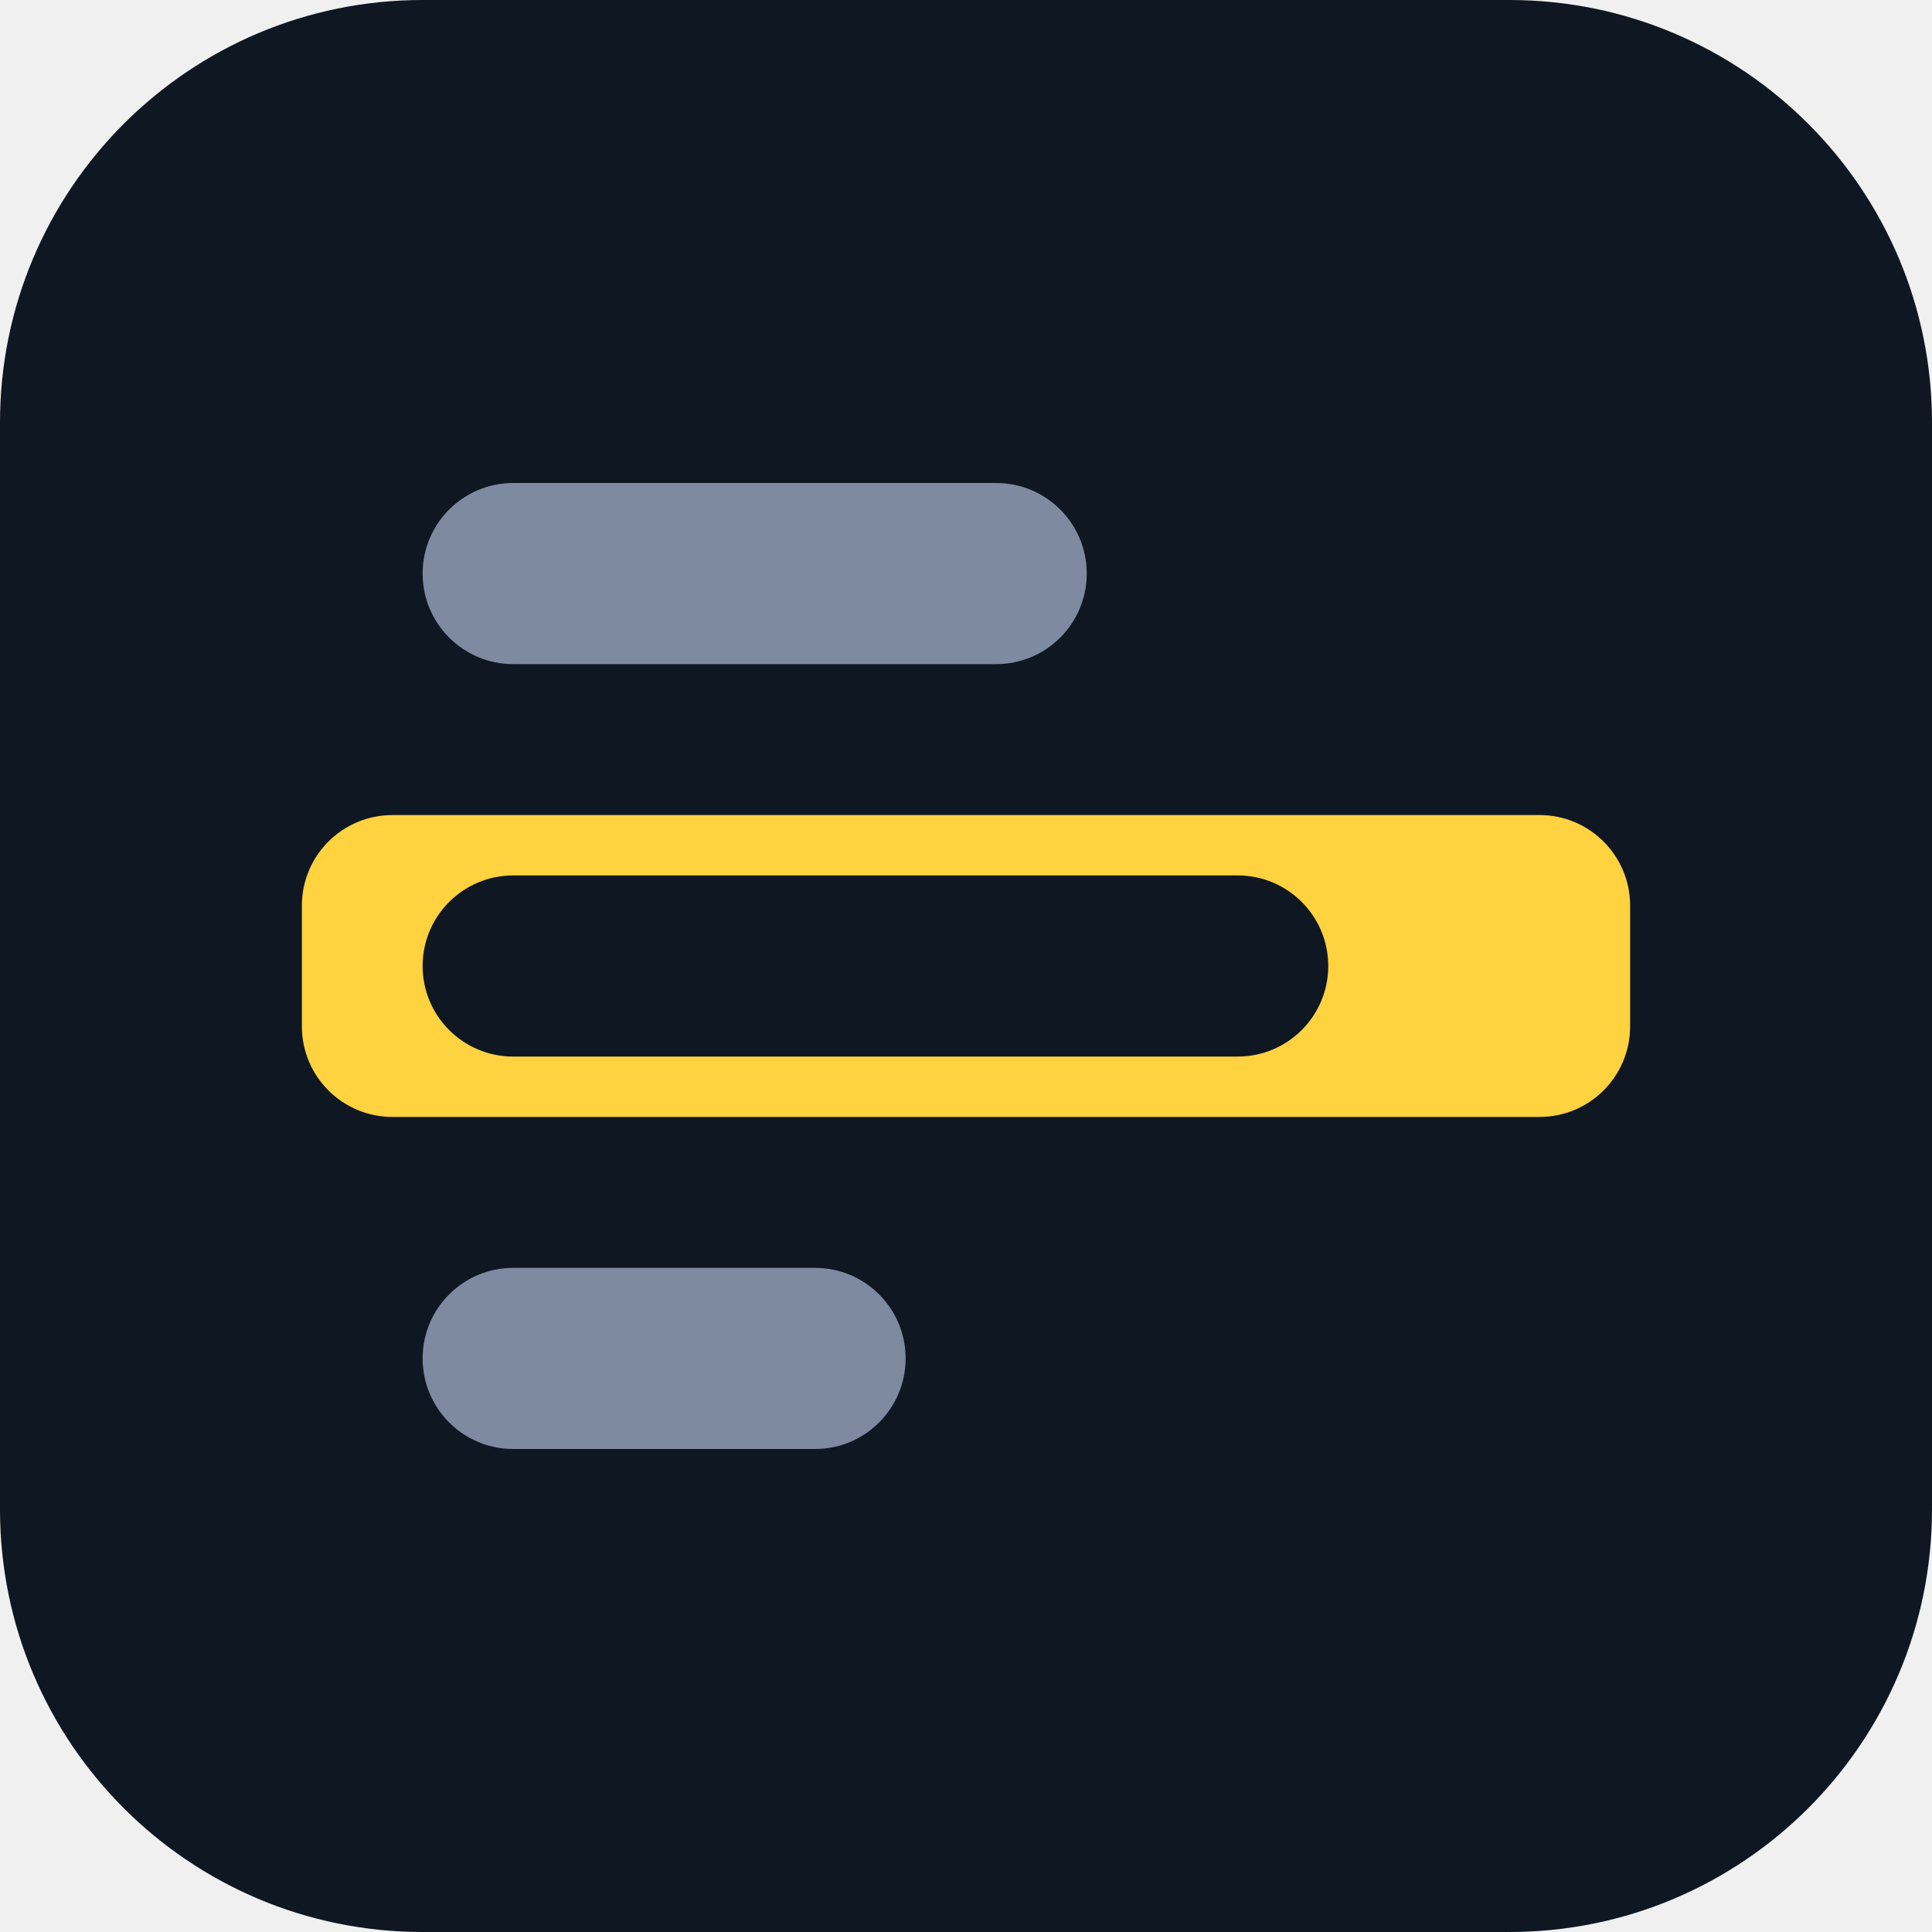
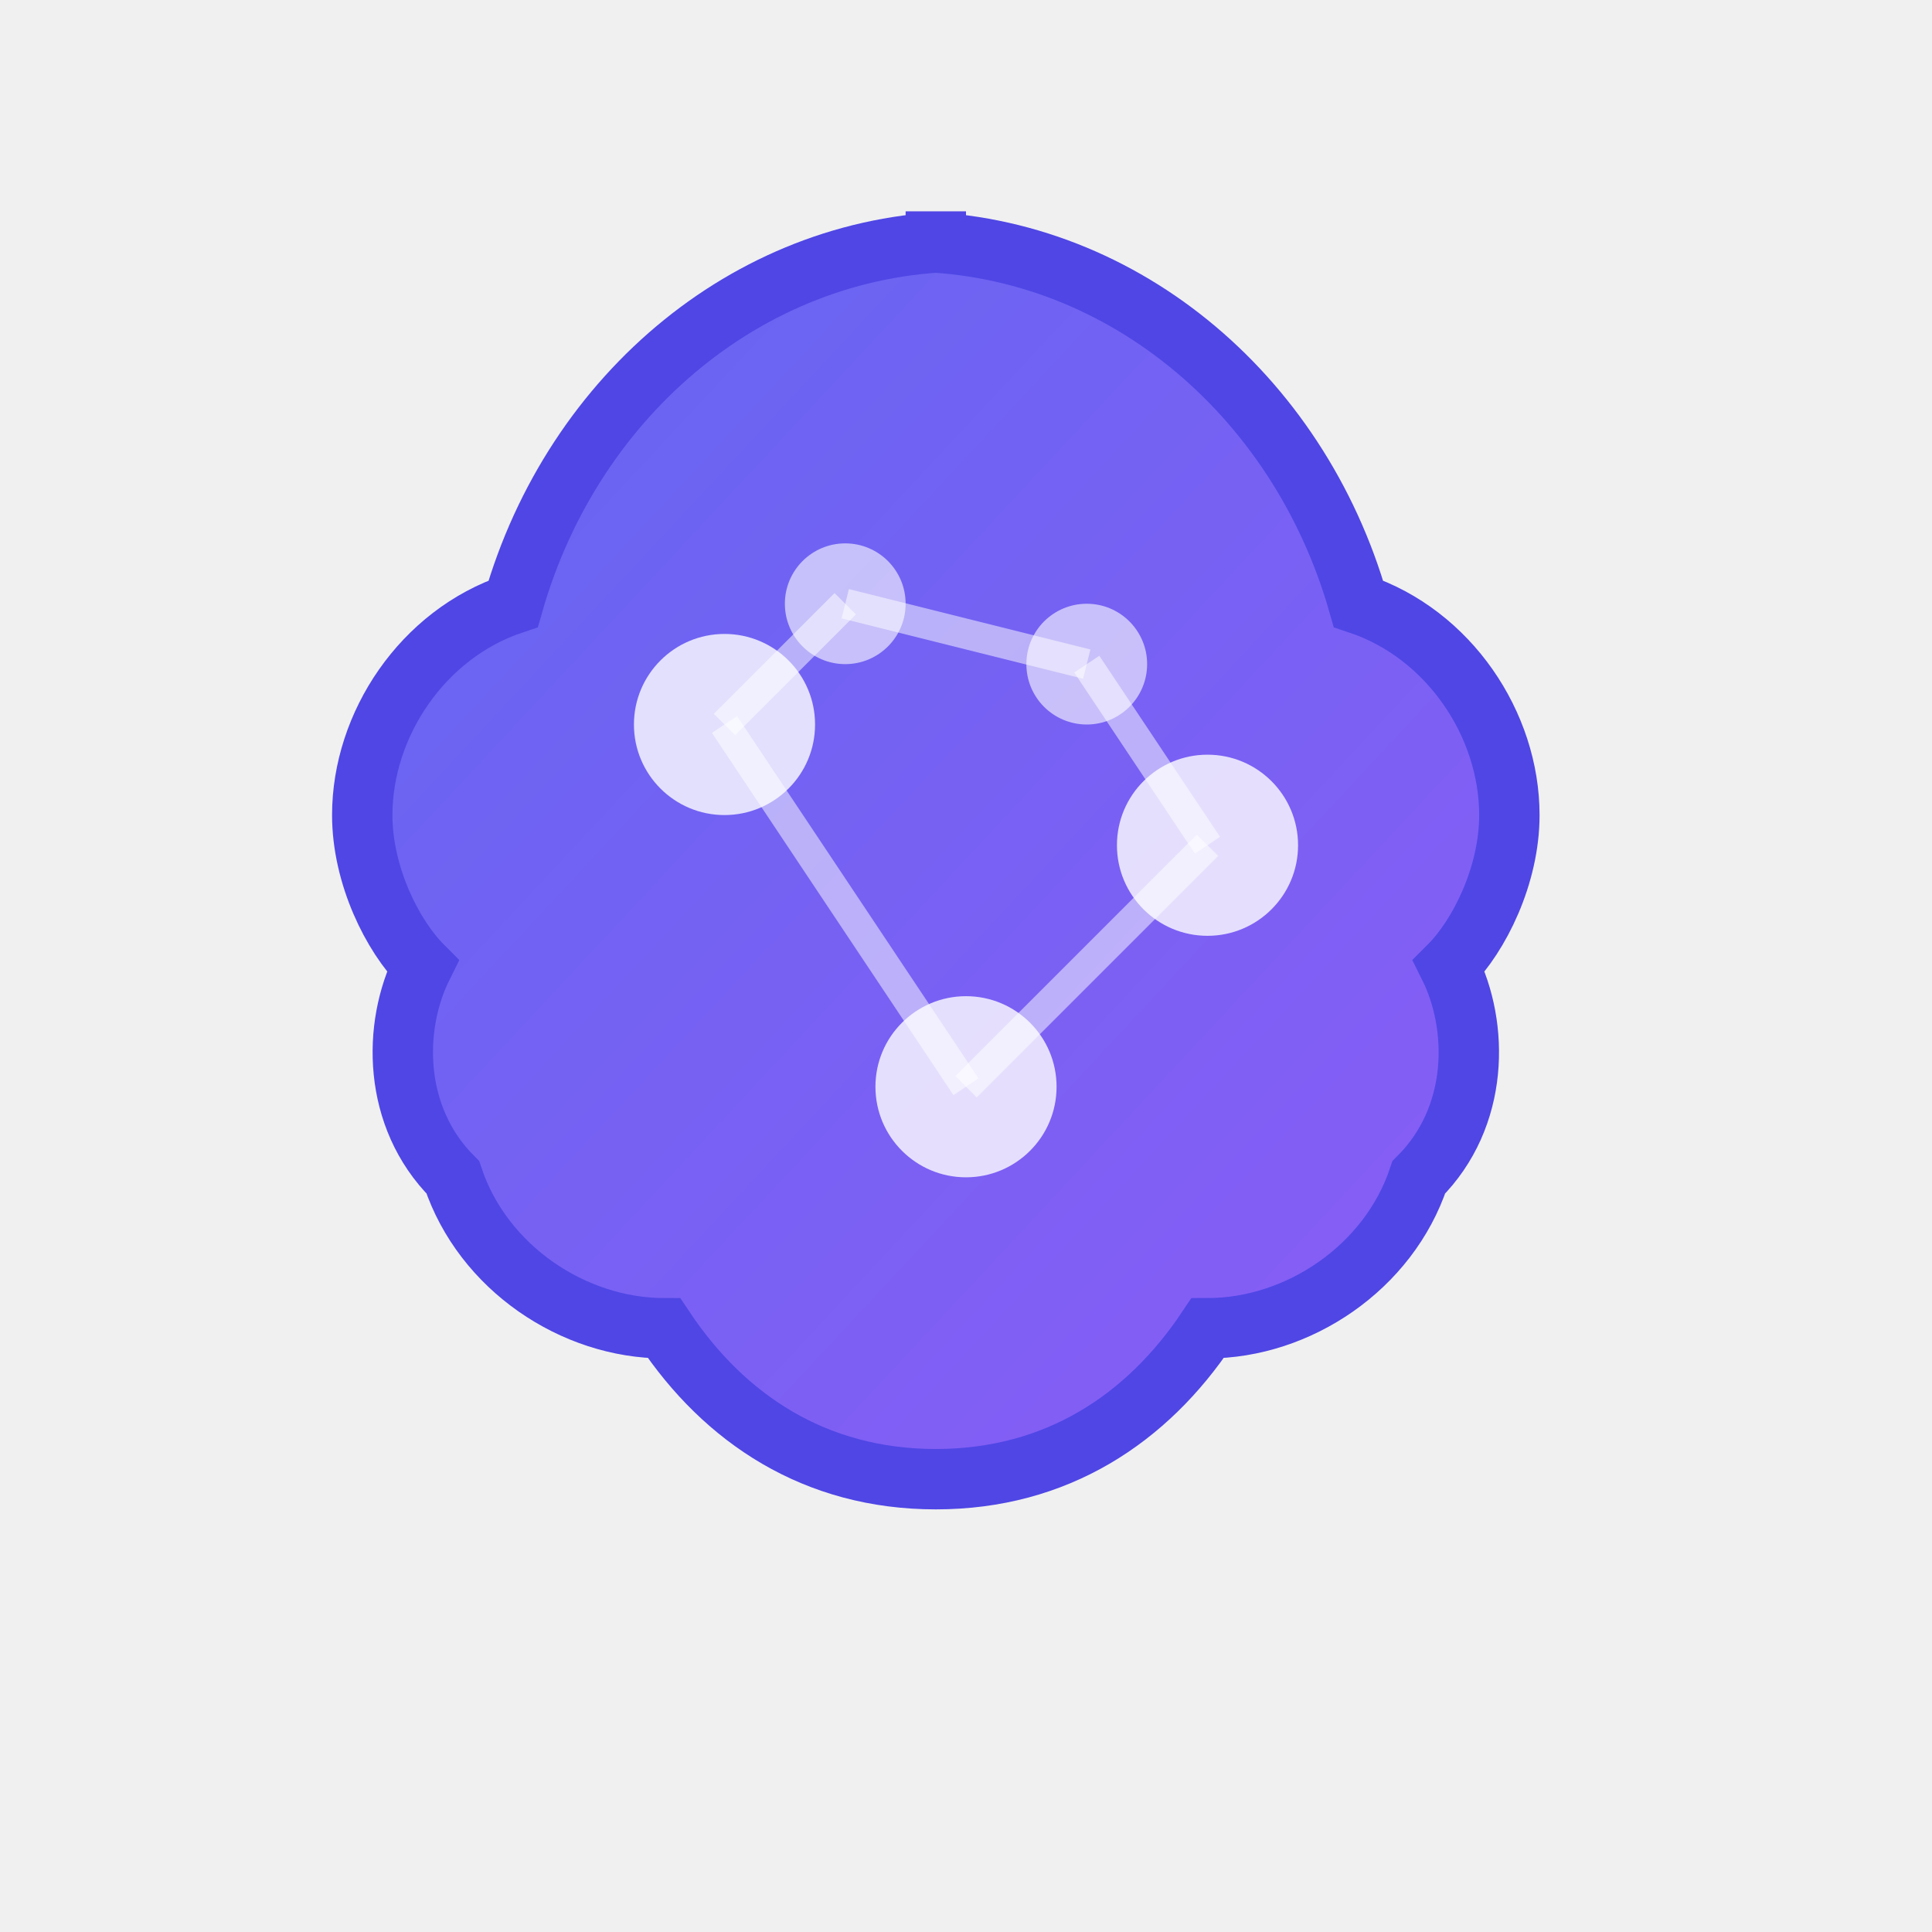
- <svg xmlns="http://www.w3.org/2000/svg" viewBox="0 0 32 32" width="32" height="32" role="img" aria-label="CodeSage">
-   <rect width="32" height="32" rx="7" fill="#0f1722" />
-   <rect x="7" y="8" width="11" height="3" rx="1.5" fill="#7d8aa0" />
-   <rect x="5" y="13.5" width="22" height="5" rx="1.5" fill="#ffd23f" />
-   <rect x="7" y="14.5" width="15" height="3" rx="1.5" fill="#0f1722" />
-   <rect x="7" y="21" width="8" height="3" rx="1.5" fill="#7d8aa0" />
+ <svg xmlns="http://www.w3.org/2000/svg" width="32" height="32" viewBox="0 0 32 32">
+   <defs>
+     <linearGradient id="brainGradient" x1="0%" y1="0%" x2="100%" y2="100%">
+       <stop offset="0%" style="stop-color:#6366f1;stop-opacity:1" />
+       <stop offset="100%" style="stop-color:#8b5cf6;stop-opacity:1" />
+     </linearGradient>
+   </defs>
+   <path d="M16 4c-3.5 0-6.5 2.5-7.5 6-1.5 0.5-2.5 2-2.5 3.5 0 1 0.5 2 1 2.5-0.5 1-0.5 2.5 0.5 3.5 0.5 1.5 2 2.5 3.5 2.5 1 1.5 2.5 2.5 4.5 2.5s3.5-1 4.5-2.5c1.5 0 3-1 3.5-2.5 1-1 1-2.5 0.5-3.5 0.5-0.5 1-1.5 1-2.5 0-1.5-1-3-2.5-3.5-1-3.5-4-6-7.5-6z" fill="url(#brainGradient)" stroke="#4f46e5" stroke-width="1" />
+   <circle cx="12" cy="12" r="1.5" fill="#ffffff" opacity="0.8" />
+   <circle cx="20" cy="14" r="1.5" fill="#ffffff" opacity="0.8" />
+   <circle cx="16" cy="18" r="1.5" fill="#ffffff" opacity="0.8" />
+   <circle cx="14" cy="10" r="1" fill="#ffffff" opacity="0.6" />
+   <circle cx="18" cy="11" r="1" fill="#ffffff" opacity="0.6" />
+   <line x1="12" y1="12" x2="14" y2="10" stroke="#ffffff" stroke-width="0.5" opacity="0.5" />
+   <line x1="14" y1="10" x2="18" y2="11" stroke="#ffffff" stroke-width="0.5" opacity="0.5" />
+   <line x1="18" y1="11" x2="20" y2="14" stroke="#ffffff" stroke-width="0.5" opacity="0.5" />
+   <line x1="20" y1="14" x2="16" y2="18" stroke="#ffffff" stroke-width="0.5" opacity="0.5" />
+   <line x1="16" y1="18" x2="12" y2="12" stroke="#ffffff" stroke-width="0.5" opacity="0.5" />
</svg>
